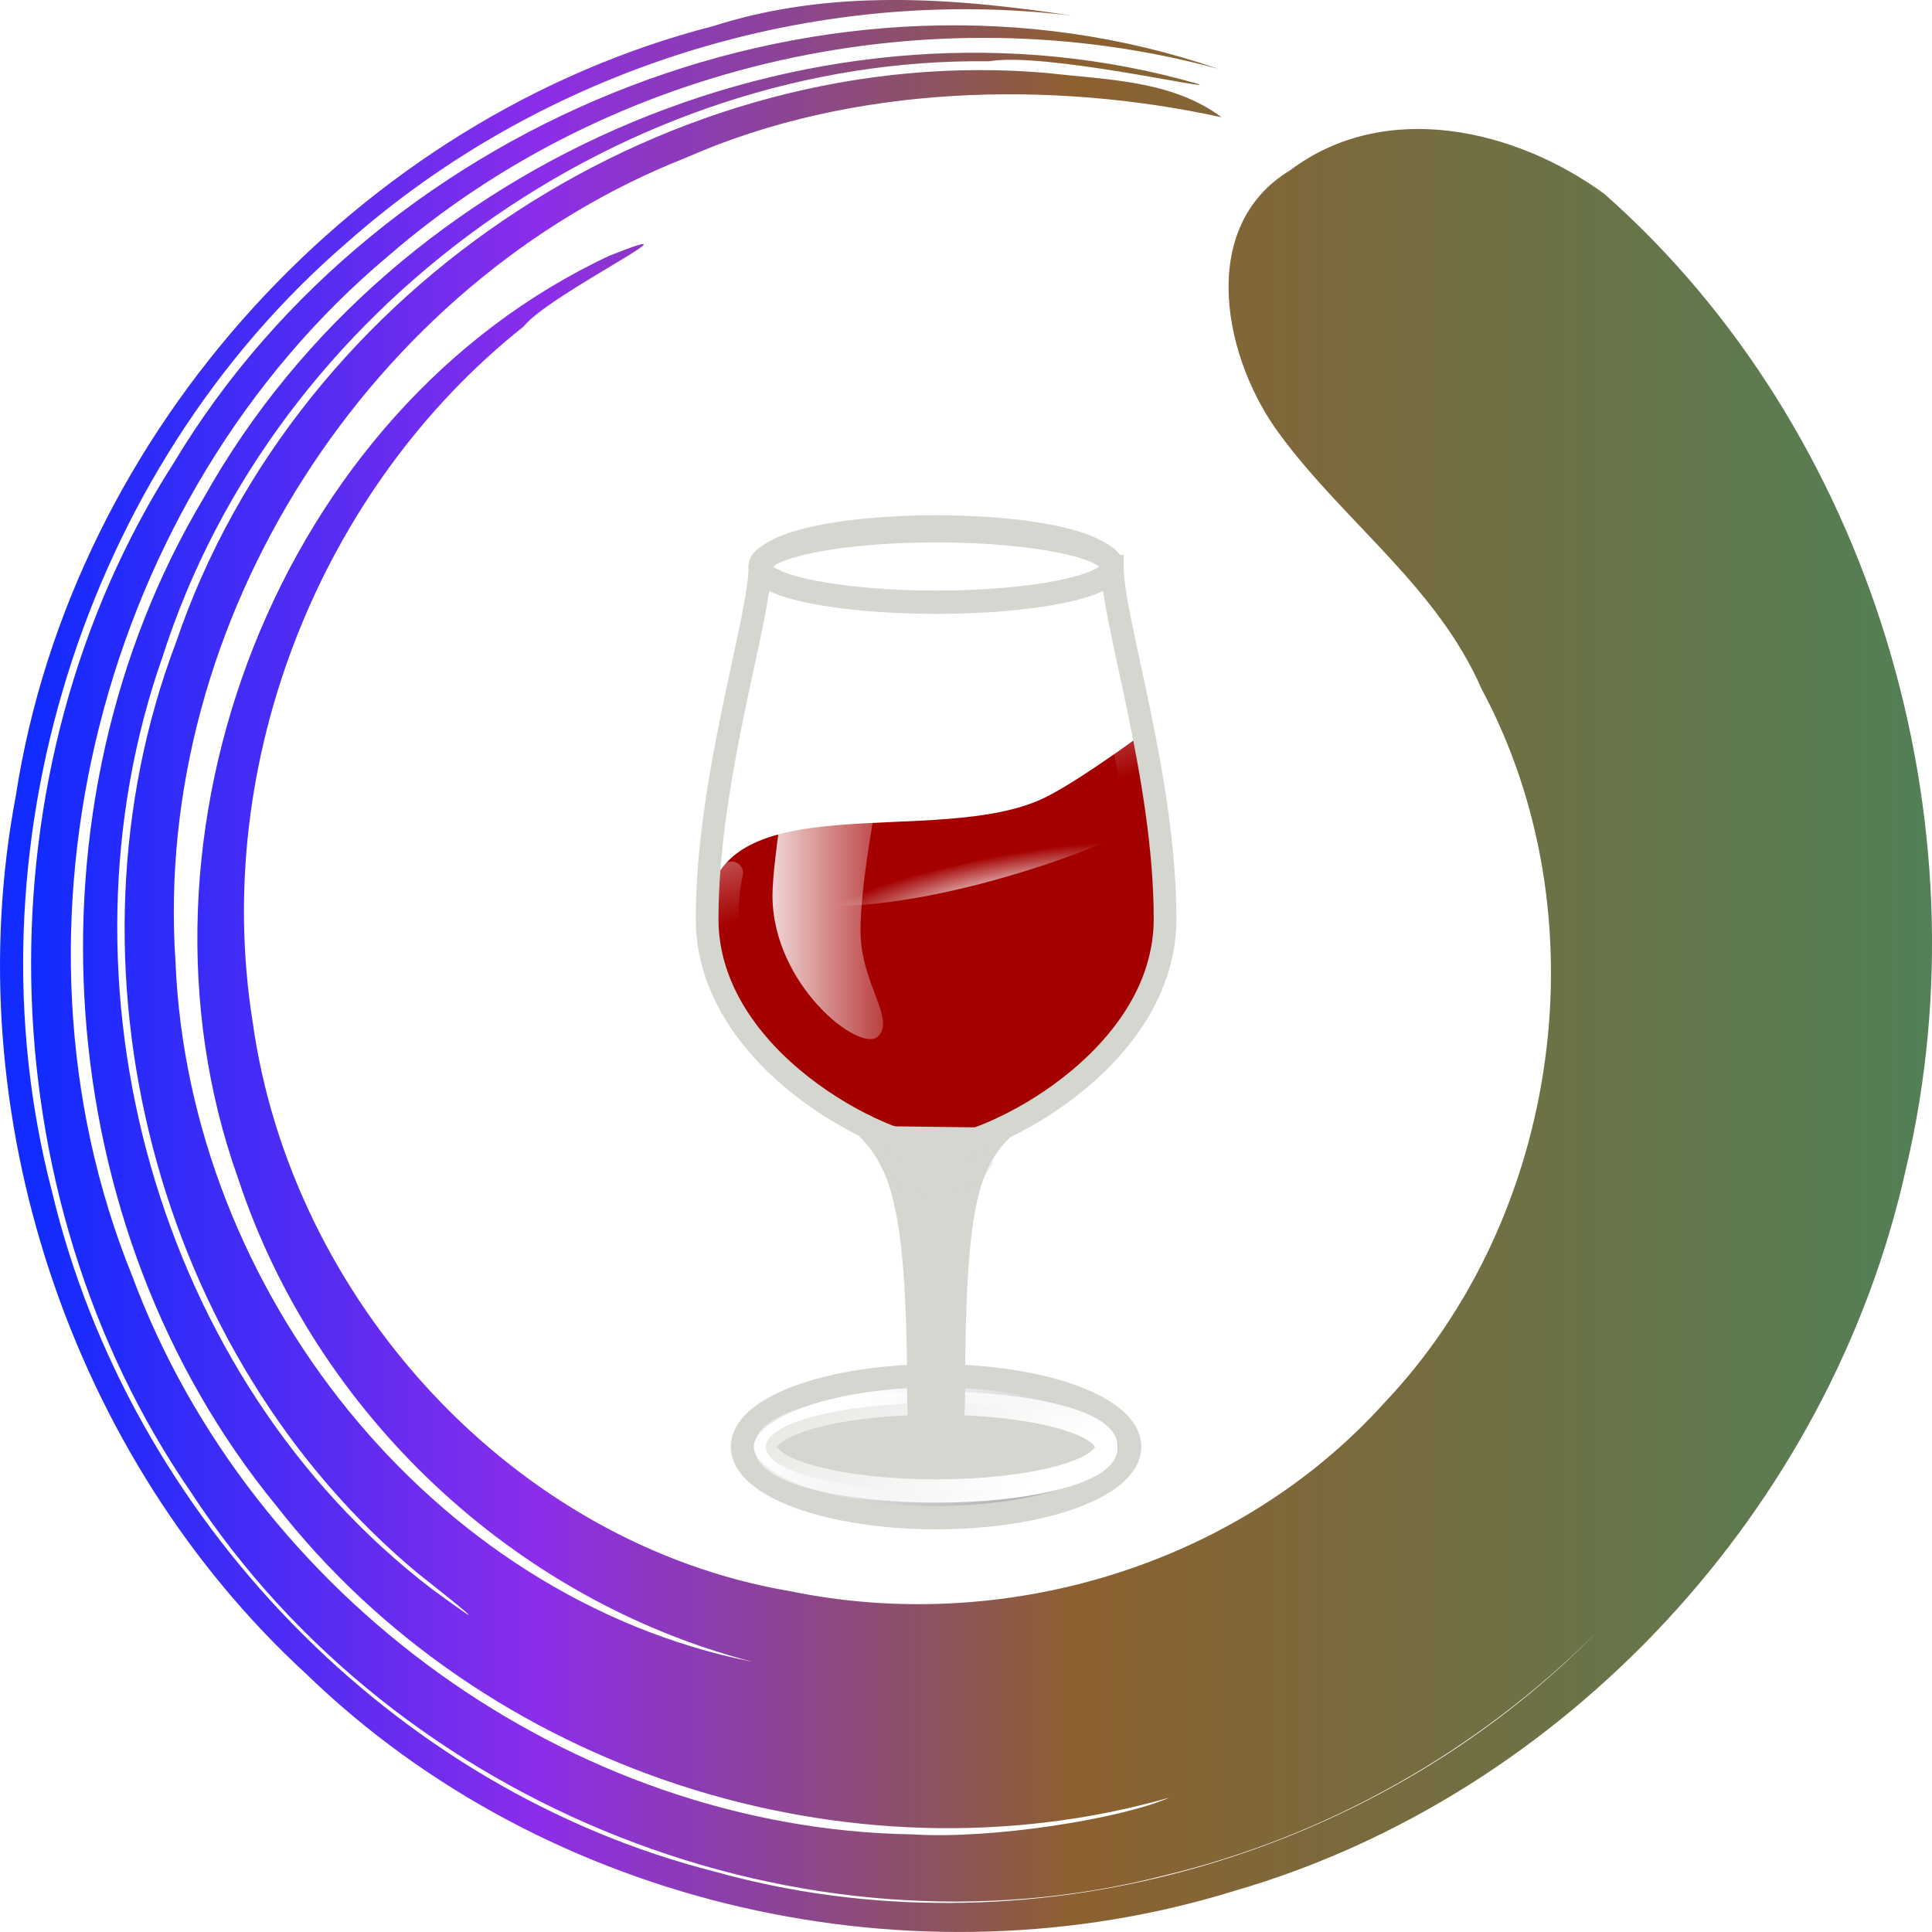
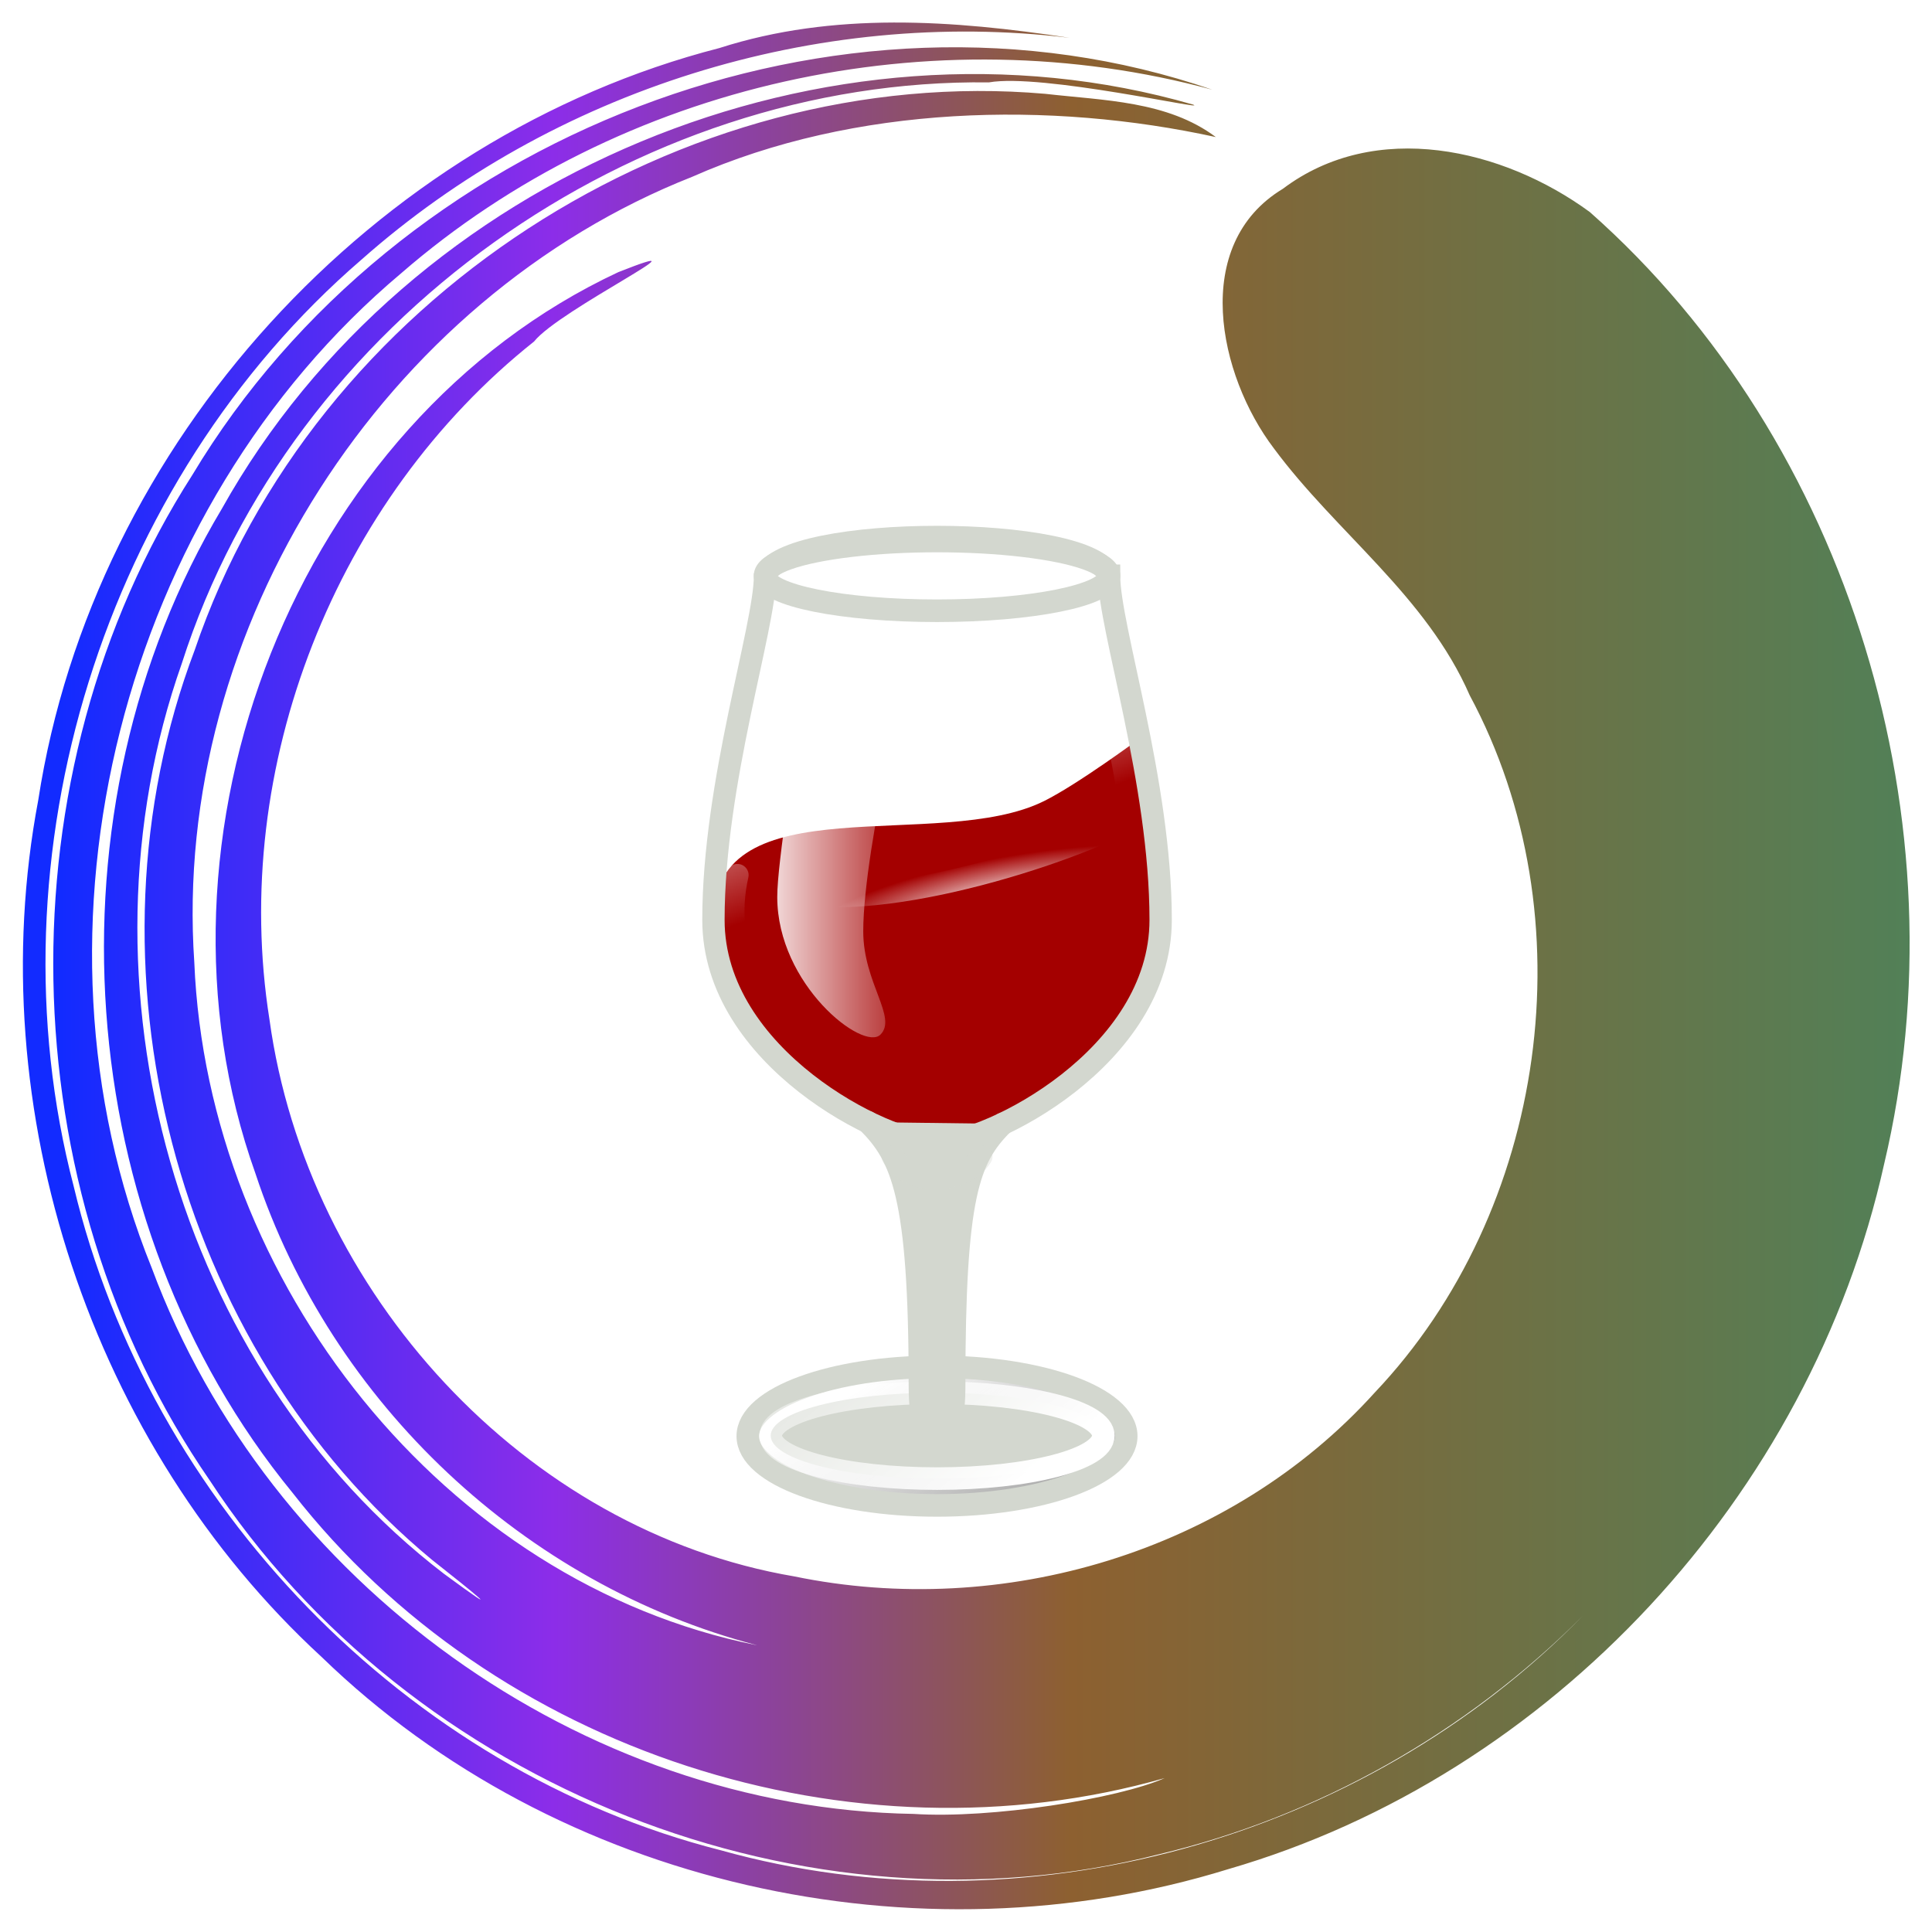
- <svg xmlns="http://www.w3.org/2000/svg" xmlns:xlink="http://www.w3.org/1999/xlink" width="32.0px" height="32.0px" viewBox="0 0 32.0 32.0" version="1.1" id="SVGRoot">
-   <defs id="defs1430">
-     <linearGradient xlink:href="#linearGradient17278" id="linearGradient27452" x1="195.429" y1="418.404" x2="329.091" y2="418.404" gradientUnits="userSpaceOnUse" spreadMethod="reflect" />
+ <svg xmlns="http://www.w3.org/2000/svg" xmlns:xlink="http://www.w3.org/1999/xlink" height="256" width="256" version="1.1" id="svg8" viewBox="0 0 256 256">
+   <defs id="defs12">
+     <radialGradient id="radialGradient3961" gradientUnits="userSpaceOnUse" cy="33.188" cx="37.375" gradientTransform="matrix(0.6310473,0,0,0.1562595,7.399377,23.91998)" r="14.625">
+       <stop id="stop4335" stop-color="#000" offset="0" />
+       <stop id="stop4337" stop-color="#000" stop-opacity="0" offset="1" />
+     </radialGradient>
+     <radialGradient id="radialGradient3958" xlink:href="#linearGradient3933" gradientUnits="userSpaceOnUse" cy="55.076" cx="31.071" gradientTransform="matrix(1.129904,0.00293243,-0.00104388,0.4022196,-2.891925,29.67363)" r="8.553" />
+     <linearGradient id="linearGradient3933">
+       <stop id="stop3935" stop-color="#000" stop-opacity="0.302" offset="0" />
+       <stop id="stop3941" stop-color="#000" stop-opacity="0.2" offset="0.885" />
+       <stop id="stop3937" stop-color="#000" stop-opacity="0" offset="1" />
+     </linearGradient>
+     <radialGradient id="radialGradient3955" gradientUnits="userSpaceOnUse" cy="22.614" cx="27.5" gradientTransform="matrix(2.38666,-0.117642,0.1489799,2.937386,-31.57254,-30.34984)" r="6.5">
+       <stop id="stop3348" stop-color="#737373" offset="0" />
+       <stop id="stop3350" stop-color="#000" stop-opacity="0" offset="1" />
+     </radialGradient>
+     <linearGradient id="linearGradient3951" y2="9.277" gradientUnits="userSpaceOnUse" x2="21.44" gradientTransform="matrix(1.92277,0,0,1.409719,-12.2237,34.92205)" y1="19.122" x1="29.455">
+       <stop id="stop3230" stop-color="#373737" offset="0" />
+       <stop id="stop3232" stop-color="#373737" stop-opacity="0" offset="1" />
+     </linearGradient>
+     <linearGradient id="linearGradient3948" y2="5.035" xlink:href="#linearGradient3198" gradientUnits="userSpaceOnUse" x2="17.799" gradientTransform="matrix(1.92277,0,0,1.409719,-12.2237,34.90149)" y1="12.038" x1="25.269" />
+     <linearGradient id="linearGradient3198">
+       <stop id="stop3200" stop-color="#FFF" offset="0" />
+       <stop id="stop3202" stop-color="#FFF" stop-opacity="0" offset="1" />
+     </linearGradient>
+     <linearGradient id="linearGradient3945" y2="27" gradientUnits="userSpaceOnUse" x2="19" gradientTransform="matrix(1.551329,0,0,1.529349,-5.231894,-3.862931)" y1="33" x1="29">
+       <stop id="stop3222" stop-color="#373737" offset="0" />
+       <stop id="stop3224" stop-color="#FFF" offset="1" />
+     </linearGradient>
+     <radialGradient id="radialGradient3942" gradientUnits="userSpaceOnUse" cy="26.577" cx="26.625" gradientTransform="matrix(1.47172,-0.4836227,0.1784028,0.5276254,-7.853782,33.12876)" r="12.5">
+       <stop id="stop3191" stop-color="#e40000" offset="0" />
+       <stop id="stop3193" stop-color="#490000" offset="1" />
+     </radialGradient>
+     <radialGradient id="radialGradient3937" gradientUnits="userSpaceOnUse" cy="13.192" cx="25.017" gradientTransform="matrix(1.92277,0,0,0.6978145,-12.2237,17.51874)" r="9.751">
+       <stop id="stop3173" stop-color="#fd0000" offset="0" />
+       <stop id="stop3175" stop-color="#6a0000" offset="1" />
+     </radialGradient>
+     <linearGradient id="linearGradient3939" y2="7.135" gradientUnits="userSpaceOnUse" x2="22.036" gradientTransform="matrix(1.92277,0,0,1.409719,-12.2237,9.687788)" y1="15.984" x1="27.217">
+       <stop id="stop4404" stop-color="#e80000" offset="0" />
+       <stop id="stop4406" stop-color="#490000" offset="1" />
+     </linearGradient>
+     <linearGradient id="linearGradient3934" y2="19" xlink:href="#linearGradient3198" gradientUnits="userSpaceOnUse" x2="22" gradientTransform="matrix(1.543956,0,0,1.542822,-5.002754,-3.785278)" y1="25.27" x1="30.376" />
+     <linearGradient id="linearGradient3930" y2="18.312" xlink:href="#linearGradient3198" gradientUnits="userSpaceOnUse" x2="23" gradientTransform="matrix(1.551329,0,0,1.529349,-3.904902,-4.881536)" y1="18.312" x1="17.605" />
+     <radialGradient id="radialGradient3926" gradientUnits="userSpaceOnUse" cy="14.19" cx="18" gradientTransform="matrix(1.551329,0,0,0.2811779,7.159717,22.53952)" r="5.505">
+       <stop id="stop3454" stop-color="#FFF" offset="0" />
+       <stop id="stop3456" stop-color="#FFF" stop-opacity="0" offset="1" />
+     </radialGradient>
+     <linearGradient id="linearGradient3052" y2="25.5" gradientUnits="userSpaceOnUse" x2="20.5" gradientTransform="translate(-8,15.96763)" y1="27.5" x1="16">
+       <stop id="stop3375" stop-color="#000" offset="0" />
+       <stop id="stop3377" stop-color="#373737" stop-opacity="0" offset="1" />
+     </linearGradient>
+     <linearGradient id="linearGradient3054" y2="27" gradientUnits="userSpaceOnUse" x2="21.5" gradientTransform="translate(-8,15.96763)" y1="27" x1="16">
+       <stop id="stop3444" stop-color="#000" offset="0" />
+       <stop id="stop3446" stop-color="#000" stop-opacity="0" offset="1" />
+     </linearGradient>
+     <filter id="filter3391" height="2.321" width="1.266" color-interpolation-filters="sRGB" y="-0.661" x="-0.133">
+       <feGaussianBlur id="feGaussianBlur3393" stdDeviation="0.14" />
+     </filter>
    <linearGradient id="linearGradient17278">
      <stop style="stop-color:#ad7fa8;stop-opacity:1;" offset="0" id="stop17270" />
      <stop style="stop-color:#729fcf;stop-opacity:1;" offset="0.445" id="stop17272" />
      <stop style="stop-color:#73d216;stop-opacity:1;" offset="0.719" id="stop17274" />
      <stop style="stop-color:#edd400;stop-opacity:1" offset="0.98" id="stop17276" />
    </linearGradient>
-     <radialGradient xlink:href="#radialGradient3961-1" id="radialGradient3922-3" gradientUnits="userSpaceOnUse" gradientTransform="matrix(0.6310473,0,0,0.1562595,7.399377,23.91998)" cx="37.375" cy="33.188" r="14.625" />
+     <radialGradient xlink:href="#radialGradient3961-1" id="radialGradient3922-3" gradientUnits="userSpaceOnUse" gradientTransform="matrix(1.180299,0,0,0.2966129,22.50512,57.10168)" cx="37.375" cy="33.188" r="14.625" />
    <radialGradient id="radialGradient3961-1" gradientUnits="userSpaceOnUse" cy="33.188" cx="37.375" gradientTransform="matrix(0.6310473,0,0,0.1562595,7.399377,23.91998)" r="14.625">
      <stop id="stop4335-8" stop-color="#000" offset="0" />
      <stop id="stop4337-9" stop-color="#000" stop-opacity="0" offset="1" />
    </radialGradient>
-     <linearGradient xlink:href="#linearGradient3951" id="linearGradient26581" gradientUnits="userSpaceOnUse" gradientTransform="matrix(1.92277,0,0,1.409719,-12.2237,34.92205)" x1="29.455" y1="19.122" x2="21.44" y2="9.277" />
-     <linearGradient id="linearGradient3951" y2="9.277" gradientUnits="userSpaceOnUse" x2="21.44" gradientTransform="matrix(1.92277,0,0,1.409719,-12.2237,34.92205)" y1="19.122" x1="29.455">
-       <stop id="stop3230" stop-color="#373737" offset="0" />
-       <stop id="stop3232" stop-color="#373737" stop-opacity="0" offset="1" />
-     </linearGradient>
-     <linearGradient xlink:href="#linearGradient3198" id="linearGradient26583" gradientUnits="userSpaceOnUse" gradientTransform="matrix(1.92277,0,0,1.409719,-12.2237,34.90149)" x1="25.269" y1="12.038" x2="17.799" y2="5.035" />
-     <linearGradient id="linearGradient3198">
-       <stop id="stop3200" stop-color="#FFF" offset="0" />
-       <stop id="stop3202" stop-color="#FFF" stop-opacity="0" offset="1" />
-     </linearGradient>
-     <linearGradient xlink:href="#linearGradient3198" id="linearGradient26589" gradientUnits="userSpaceOnUse" gradientTransform="matrix(1.543956,0,0,1.542822,-5.002754,-3.785278)" x1="20.079" y1="13.706" x2="22" y2="19" />
-     <linearGradient xlink:href="#linearGradient3198" id="linearGradient26591" gradientUnits="userSpaceOnUse" gradientTransform="matrix(1.551329,0,0,1.529349,-3.904902,-4.881536)" x1="17.605" y1="18.312" x2="23" y2="18.312" />
-     <radialGradient xlink:href="#radialGradient3926-0" id="radialGradient3938-4" gradientUnits="userSpaceOnUse" gradientTransform="matrix(1.579151,-0.2816781,0.05819925,0.3262782,5.83307,26.96975)" cx="18" cy="14.19" r="5.505" fx="18" fy="14.19" />
+     <radialGradient id="radialGradient3958-6" xlink:href="#linearGradient3933" gradientUnits="userSpaceOnUse" cy="55.076" cx="31.071" gradientTransform="matrix(1.129904,0.00293243,-0.00104388,0.4022196,-2.891925,29.67363)" r="8.553" />
+     <radialGradient id="radialGradient3955-8" gradientUnits="userSpaceOnUse" cy="22.614" cx="27.5" gradientTransform="matrix(2.38666,-0.117642,0.1489799,2.937386,-31.57254,-30.34984)" r="6.5">
+       <stop id="stop3348-6" stop-color="#737373" offset="0" />
+       <stop id="stop3350-0" stop-color="#000" stop-opacity="0" offset="1" />
+     </radialGradient>
+     <radialGradient id="radialGradient3942-6" gradientUnits="userSpaceOnUse" cy="26.577" cx="26.625" gradientTransform="matrix(1.47172,-0.4836227,0.1784028,0.5276254,-7.853782,33.12876)" r="12.5">
+       <stop id="stop3191-4" stop-color="#e40000" offset="0" />
+       <stop id="stop3193-3" stop-color="#490000" offset="1" />
+     </radialGradient>
+     <radialGradient id="radialGradient3937-3" gradientUnits="userSpaceOnUse" cy="13.192" cx="25.017" gradientTransform="matrix(1.92277,0,0,0.6978145,-12.2237,17.51874)" r="9.751">
+       <stop id="stop3173-0" stop-color="#fd0000" offset="0" />
+       <stop id="stop3175-9" stop-color="#6a0000" offset="1" />
+     </radialGradient>
+     <radialGradient xlink:href="#radialGradient3926-0" id="radialGradient3938-4" gradientUnits="userSpaceOnUse" gradientTransform="matrix(2.953615,-0.5346835,0.1088548,0.6193438,19.57553,62.89077)" cx="18" cy="14.19" r="5.505" fx="18" fy="14.19" />
    <radialGradient id="radialGradient3926-0" gradientUnits="userSpaceOnUse" cy="14.19" cx="18" gradientTransform="matrix(1.551329,0,0,0.2811779,7.159717,22.53952)" r="5.505">
      <stop id="stop3454-5" stop-color="#FFF" offset="0" />
      <stop id="stop3456-9" stop-color="#FFF" stop-opacity="0" offset="1" />
    </radialGradient>
-     <linearGradient xlink:href="#linearGradient17278" id="linearGradient1676" gradientUnits="userSpaceOnUse" x1="195.429" y1="418.404" x2="329.091" y2="418.404" spreadMethod="reflect" />
+     <filter id="filter3391-2" height="2.321" width="1.266" color-interpolation-filters="sRGB" y="-0.661" x="-0.133">
+       <feGaussianBlur id="feGaussianBlur3393-4" stdDeviation="0.14" />
+     </filter>
+     <linearGradient xlink:href="#linearGradient3951" id="linearGradient26581" gradientUnits="userSpaceOnUse" gradientTransform="matrix(3.596312,0,0,2.67594,-14.19751,77.98588)" x1="29.455" y1="19.122" x2="21.44" y2="9.277" />
+     <linearGradient xlink:href="#linearGradient3198" id="linearGradient26583" gradientUnits="userSpaceOnUse" gradientTransform="matrix(3.596312,0,0,2.67594,-14.19751,77.94687)" x1="25.269" y1="12.038" x2="17.799" y2="5.035" />
+     <linearGradient xlink:href="#linearGradient3198" id="linearGradient26589" gradientUnits="userSpaceOnUse" gradientTransform="matrix(2.887786,0,0,2.928597,-0.6915893,4.511342)" x1="20.079" y1="13.706" x2="22" y2="19" />
+     <linearGradient xlink:href="#linearGradient3198" id="linearGradient26591" gradientUnits="userSpaceOnUse" gradientTransform="matrix(2.901576,0,0,2.903022,1.361812,2.430417)" x1="17.605" y1="18.312" x2="23" y2="18.312" />
+     <linearGradient xlink:href="#linearGradient17278" id="linearGradient27452" x1="195.429" y1="418.404" x2="329.091" y2="418.404" gradientUnits="userSpaceOnUse" spreadMethod="reflect" />
+     <linearGradient xlink:href="#linearGradient17278" id="linearGradient1" gradientUnits="userSpaceOnUse" x1="195.429" y1="418.404" x2="329.091" y2="418.404" spreadMethod="reflect" />
  </defs>
-   <g id="layer1">
-     <g id="g1243" transform="matrix(0.3760946,0,0,0.38169,3.469289,4.726939)">
-       <g id="g923">
-         <g transform="matrix(-0.6365654,0,0,-0.6365654,200.2636,295.8762)" id="g6-7" style="mix-blend-mode:exclusion;fill:url(#linearGradient27452);fill-opacity:1">
-           <path fill="#000" d="m 277.12,370.99 c 22.13,4.384 38.895,25.354 39.827,47.658 1.625,23.392 -13.524,46.389 -35.27,54.839 -11.579,5.048 -25.404,5.295 -37.1,2.774 3.429,2.528 7.91,2.548 12.081,3.019 25.736,2.209 51.826,-14.321 60.261,-38.829 8.44,-21.94 1.438,-48.619 -16.801,-63.497 -2.94,-2.281 -5.583,-4.405 -0.859,-0.984 18.992,14.347 26.553,41.243 18.576,63.541 -7.78,23.964 -32.099,40.884 -57.184,40.568 -3.724,0.647 -15.663,-2.032 -14.466,-1.552 25.836,7.353 55.548,-4.837 68.806,-28.203 12.766,-21.033 10.755,-49.752 -5.002,-68.696 -14.303,-18.08 -39.624,-26.144 -61.789,-19.918 3.288,-1.434 12.278,-2.857 17.793,-2.501 23.501,0.375 45.684,16.126 53.967,38.105 9.778,23.81 2.086,53.065 -17.66,69.434 -15.581,13.332 -37.708,18.097 -57.472,12.82 26.471,8.975 57.802,-3.144 72.253,-26.885 13.602,-20.905 13.07,-49.765 -1.228,-70.193 -14.228,-21.439 -42.252,-32.382 -67.239,-26.102 -11.275,2.653 -21.786,8.486 -30.018,16.633 15.604,-15.692 39.694,-22.242 61.056,-16.349 22.233,5.563 40.456,24.104 45.841,46.352 6.124,23.124 -2.163,49.201 -20.379,64.673 -13.595,11.869 -32.254,17.625 -50.175,15.493 8.246,1.239 16.726,1.843 24.808,-0.714 24.43,-6.189 44.355,-27.502 48.256,-52.502 4.148,-21.602 -3.786,-45.051 -20.078,-59.812 -16.716,-15.979 -42.2,-21.529 -64.229,-14.808 -22.841,6.521 -41.245,26.044 -46.462,49.215 -5.722,23.733 2.394,50.392 20.849,66.459 6.153,4.442 15.19,6.493 21.747,1.622 6.548,-3.892 4.571,-13.017 0.638,-18.116 -4.433,-5.902 -10.806,-10.306 -13.876,-17.241 -8.44,-15.491 -5.482,-35.987 6.721,-48.665 10.23,-11.168 26.403,-15.838 41.134,-12.839 19.092,3.203 34.514,19.828 37.174,38.867 2.838,17.645 -4.693,36.335 -18.744,47.334 -1.779,2.22 -13.154,7.641 -5.971,4.844 22.838,-10.507 34.228,-39.446 25.708,-62.925 -5.381,-16.059 -19.115,-28.701 -35.496,-32.915" id="path4-7" style="fill:url(#linearGradient1676);fill-opacity:1" />
-         </g>
-         <path id="path4331-4" d="m 40.214,29.106 a 9.229,2.285 0 0 1 -18.458,0 9.229,2.285 0 1 1 18.458,0 z" style="opacity:0.07;fill:url(#radialGradient3922-3)" />
-         <path id="path3159-1" style="fill:#a40000;fill-rule:evenodd" d="m 41.132,19.434 c 0,0 -2.769,2.021 -4.299,2.773 -4.734,2.325 -14.916,-0.835 -14.916,5.282 0,6.117 7.757,9.941 10.084,9.941 2.327,0 10.083,-3.823 10.083,-9.941 0,-6.117 -0.952,-8.054 -0.952,-8.054 z" />
-         <path id="path2385-2" style="fill:none;stroke:#d3d7cf;stroke-width:1.011;stroke-linecap:round;stroke-linejoin:round;stroke-miterlimit:0;stroke-dasharray:none" d="m 39.757,12.216 a 7.757,1.55 0 0 1 -15.513,0 7.757,1.55 0 1 1 15.513,0 z" stroke-miterlimit="0" />
-         <path id="path3157-8" style="fill:url(#linearGradient26581);stroke:#d3d7cf;stroke-width:1.011;stroke-linecap:round;stroke-linejoin:round;stroke-miterlimit:0;stroke-dasharray:none" d="m 40.532,50.429 a 8.533,3.079 0 0 1 -17.065,0 8.533,3.079 0 1 1 17.065,0 z" stroke-miterlimit="0" />
-         <path id="path3236-9" style="fill:#d3d7cf;stroke:url(#linearGradient26583);stroke-width:1.011;stroke-linecap:round;stroke-linejoin:round;stroke-miterlimit:0;stroke-dasharray:none" d="m 39.5,50.408 a 7.5,1.908 0 0 1 -15,0 7.5,1.908 0 1 1 15,0 z" stroke-miterlimit="0" />
-         <path id="path3163-3" d="m 28.877,36.477 c 1.551,1.529 2.348,3.246 2.348,11.658 0,1.529 0.21,2.294 0.776,2.294 0.566,0 0.776,-0.765 0.776,-2.294 0,-8.411 0.637,-10.052 2.188,-11.582" style="fill:#d3d7cf;fill-rule:evenodd;stroke:#d3d7cf;stroke-width:1px;stroke-linecap:round;stroke-linejoin:miter" />
-         <path id="path3196-0" d="m 23,25.5 c -1.5,6.5 6.5,11 9,11 2.5,0 11,-4.5 9,-12 -0.5,-4 -1,-6 -2,-9.5" style="fill:none;stroke:url(#linearGradient26589);stroke-width:1px;stroke-linecap:round;stroke-linejoin:miter" />
-         <path id="path3266-2" d="M 26.346,15 H 31 c 0,0 -2.327,9.176 -2.327,12.999 0,2.294 1.551,3.823 0.776,4.588 -0.776,0.765 -4.654,-2.218 -4.654,-6.117 0,-1.529 0.776,-6.117 1.551,-11.47 z" style="fill:url(#linearGradient26591);fill-rule:evenodd" />
-         <path id="path3450-0" d="m 41.634,22.251 c 0,0.856 -8.493,4.124 -14.012,4.174 C 20.933,25.882 23,25.356 23,24.5" stroke-miterlimit="0" style="fill:none;stroke:url(#radialGradient3938-4);stroke-width:1.011;stroke-linecap:round;stroke-linejoin:round;stroke-miterlimit:0" />
-         <path id="path3395-5" d="m 30,38 c 0,0 0.5,1 2,0.959 1.5,-0.041 2,-0.959 2,-0.959" style="opacity:0.35;fill:#d3d7cf;stroke:#d3d7cf;stroke-width:1px;stroke-linecap:round;stroke-linejoin:round" />
-         <path id="path3354-1" d="m 39.757,12.195 c -0.776,-2.294 -14.738,-2.294 -15.513,0 0,2.294 -2.327,9.176 -2.327,15.293 0,6.117 7.757,9.941 10.084,9.941 2.327,0 10.084,-3.823 10.084,-9.941 0,-6.117 -2.327,-12.999 -2.327,-15.293 z" style="fill:none;stroke:#d3d7cf;stroke-width:1px;stroke-linecap:round;stroke-linejoin:miter" />
-       </g>
-     </g>
+   <g transform="matrix(-1.870381,0,0,-1.898208,618.558,922.2061)" id="g6-7" style="mix-blend-mode:exclusion;fill:url(#linearGradient27452);fill-opacity:1">
+     <path fill="#000" d="m 277.12,370.99 c 22.13,4.384 38.895,25.354 39.827,47.658 1.625,23.392 -13.524,46.389 -35.27,54.839 -11.579,5.048 -25.404,5.295 -37.1,2.774 3.429,2.528 7.91,2.548 12.081,3.019 25.736,2.209 51.826,-14.321 60.261,-38.829 8.44,-21.94 1.438,-48.619 -16.801,-63.497 -2.94,-2.281 -5.583,-4.405 -0.859,-0.984 18.992,14.347 26.553,41.243 18.576,63.541 -7.78,23.964 -32.099,40.884 -57.184,40.568 -3.724,0.647 -15.663,-2.032 -14.466,-1.552 25.836,7.353 55.548,-4.837 68.806,-28.203 12.766,-21.033 10.755,-49.752 -5.002,-68.696 -14.303,-18.08 -39.624,-26.144 -61.789,-19.918 3.288,-1.434 12.278,-2.857 17.793,-2.501 23.501,0.375 45.684,16.126 53.967,38.105 9.778,23.81 2.086,53.065 -17.66,69.434 -15.581,13.332 -37.708,18.097 -57.472,12.82 26.471,8.975 57.802,-3.144 72.253,-26.885 13.602,-20.905 13.07,-49.765 -1.228,-70.193 -14.228,-21.439 -42.252,-32.382 -67.239,-26.102 -11.275,2.653 -21.786,8.486 -30.018,16.633 15.604,-15.692 39.694,-22.242 61.056,-16.349 22.233,5.563 40.456,24.104 45.841,46.352 6.124,23.124 -2.163,49.201 -20.379,64.673 -13.595,11.869 -32.254,17.625 -50.175,15.493 8.246,1.239 16.726,1.843 24.808,-0.714 24.43,-6.189 44.355,-27.502 48.256,-52.502 4.148,-21.602 -3.786,-45.051 -20.078,-59.812 -16.716,-15.979 -42.2,-21.529 -64.229,-14.808 -22.841,6.521 -41.245,26.044 -46.462,49.215 -5.722,23.733 2.394,50.392 20.849,66.459 6.153,4.442 15.19,6.493 21.747,1.622 6.548,-3.892 4.571,-13.017 0.638,-18.116 -4.433,-5.902 -10.806,-10.306 -13.876,-17.241 -8.44,-15.491 -5.482,-35.987 6.721,-48.665 10.23,-11.168 26.403,-15.838 41.134,-12.839 19.092,3.203 34.514,19.828 37.174,38.867 2.838,17.645 -4.693,36.335 -18.744,47.334 -1.779,2.22 -13.154,7.641 -5.971,4.844 22.838,-10.507 34.228,-39.446 25.708,-62.925 -5.381,-16.059 -19.115,-28.701 -35.496,-32.915" id="path4-7" style="fill:url(#linearGradient1);fill-opacity:1" />
+   </g>
+   <g id="g3985-5" transform="matrix(1.570931,0,0,1.570931,16.52298,21.54265)">
+     <path id="path4331-4" d="m 83.881,66.946 a 17.262,4.338 0 0 1 -34.523,0 17.262,4.338 0 1 1 34.523,0 z" style="opacity:0.07;fill:url(#radialGradient3922-3);stroke-width:1.884" />
+     <path id="path3159-1" style="fill:#a40000;fill-rule:evenodd;stroke-width:1.884" d="m 85.598,48.587 c 0,0 -5.179,3.836 -8.041,5.263 -8.855,4.414 -27.898,-1.586 -27.898,10.025 0,11.612 14.508,18.869 18.861,18.869 4.352,0 18.86,-7.257 18.86,-18.869 0,-11.612 -1.781,-15.288 -1.781,-15.288 z" />
+     <path id="path2385-2" style="fill:none;stroke:#d3d7cf;stroke-width:1.905;stroke-linecap:round;stroke-linejoin:round;stroke-miterlimit:0;stroke-dasharray:none" d="m 83.026,34.885 a 14.508,2.942 0 0 1 -29.015,0 14.508,2.942 0 1 1 29.015,0 z" stroke-miterlimit="0" />
+     <path id="path3157-8" style="fill:url(#linearGradient26581);stroke:#d3d7cf;stroke-width:1.905;stroke-linecap:round;stroke-linejoin:round;stroke-miterlimit:0;stroke-dasharray:none" d="m 84.476,107.421 a 15.959,5.845 0 0 1 -31.918,0 15.959,5.845 0 1 1 31.918,0 z" stroke-miterlimit="0" />
+     <path id="path3236-9" style="fill:#d3d7cf;stroke:url(#linearGradient26583);stroke-width:1.905;stroke-linecap:round;stroke-linejoin:round;stroke-miterlimit:0;stroke-dasharray:none" d="m 82.546,107.381 a 14.028,3.623 0 0 1 -28.056,0 14.028,3.623 0 1 1 28.056,0 z" stroke-miterlimit="0" />
+     <path id="path3163-3" d="m 62.677,80.937 c 2.902,2.903 4.391,6.162 4.391,22.129 0,2.903 0.392,4.354 1.451,4.354 1.058,0 1.451,-1.451 1.451,-4.354 0,-15.967 1.191,-19.08 4.093,-21.985" style="fill:#d3d7cf;fill-rule:evenodd;stroke:#d3d7cf;stroke-width:1.884px;stroke-linecap:round;stroke-linejoin:miter" />
+     <path id="path3196-0" d="m 51.684,60.101 c -2.806,12.338 12.157,20.88 16.833,20.88 4.676,0 20.574,-8.542 16.833,-22.778 -0.935,-7.593 -1.87,-11.389 -3.741,-18.033" style="fill:none;stroke:url(#linearGradient26589);stroke-width:1.884px;stroke-linecap:round;stroke-linejoin:miter" />
+     <path id="path3266-2" d="m 57.943,40.17 h 8.705 c 0,0 -4.352,17.418 -4.352,24.675 0,4.354 2.902,7.258 1.451,8.709 -1.451,1.452 -8.705,-4.211 -8.705,-11.612 0,-2.903 1.451,-11.612 2.902,-21.772 z" style="fill:url(#linearGradient26591);fill-rule:evenodd;stroke-width:1.884" />
+     <path id="path3450-0" d="m 86.537,53.934 c 0,1.624 -15.886,7.828 -26.208,7.923 -12.511,-1.03 -8.645,-2.029 -8.645,-3.654" stroke-miterlimit="0" style="fill:none;stroke:url(#radialGradient3938-4);stroke-width:1.905;stroke-linecap:round;stroke-linejoin:round;stroke-miterlimit:0" />
+     <path id="path3395-5" d="m 64.777,83.828 c 0,0 0.935,1.898 3.741,1.82 2.806,-0.078 3.741,-1.82 3.741,-1.82" style="opacity:0.35;fill:#d3d7cf;stroke:#d3d7cf;stroke-width:1.884px;stroke-linecap:round;stroke-linejoin:round" />
+     <path id="path3354-1" d="m 83.026,34.845 c -1.451,-4.354 -27.566,-4.354 -29.015,0 0,4.354 -4.352,17.418 -4.352,29.029 0,11.612 14.508,18.87 18.861,18.87 4.352,0 18.861,-7.258 18.861,-18.87 0,-11.612 -4.352,-24.675 -4.352,-29.029 z" style="fill:none;stroke:#d3d7cf;stroke-width:1.884px;stroke-linecap:round;stroke-linejoin:miter" />
  </g>
</svg>
